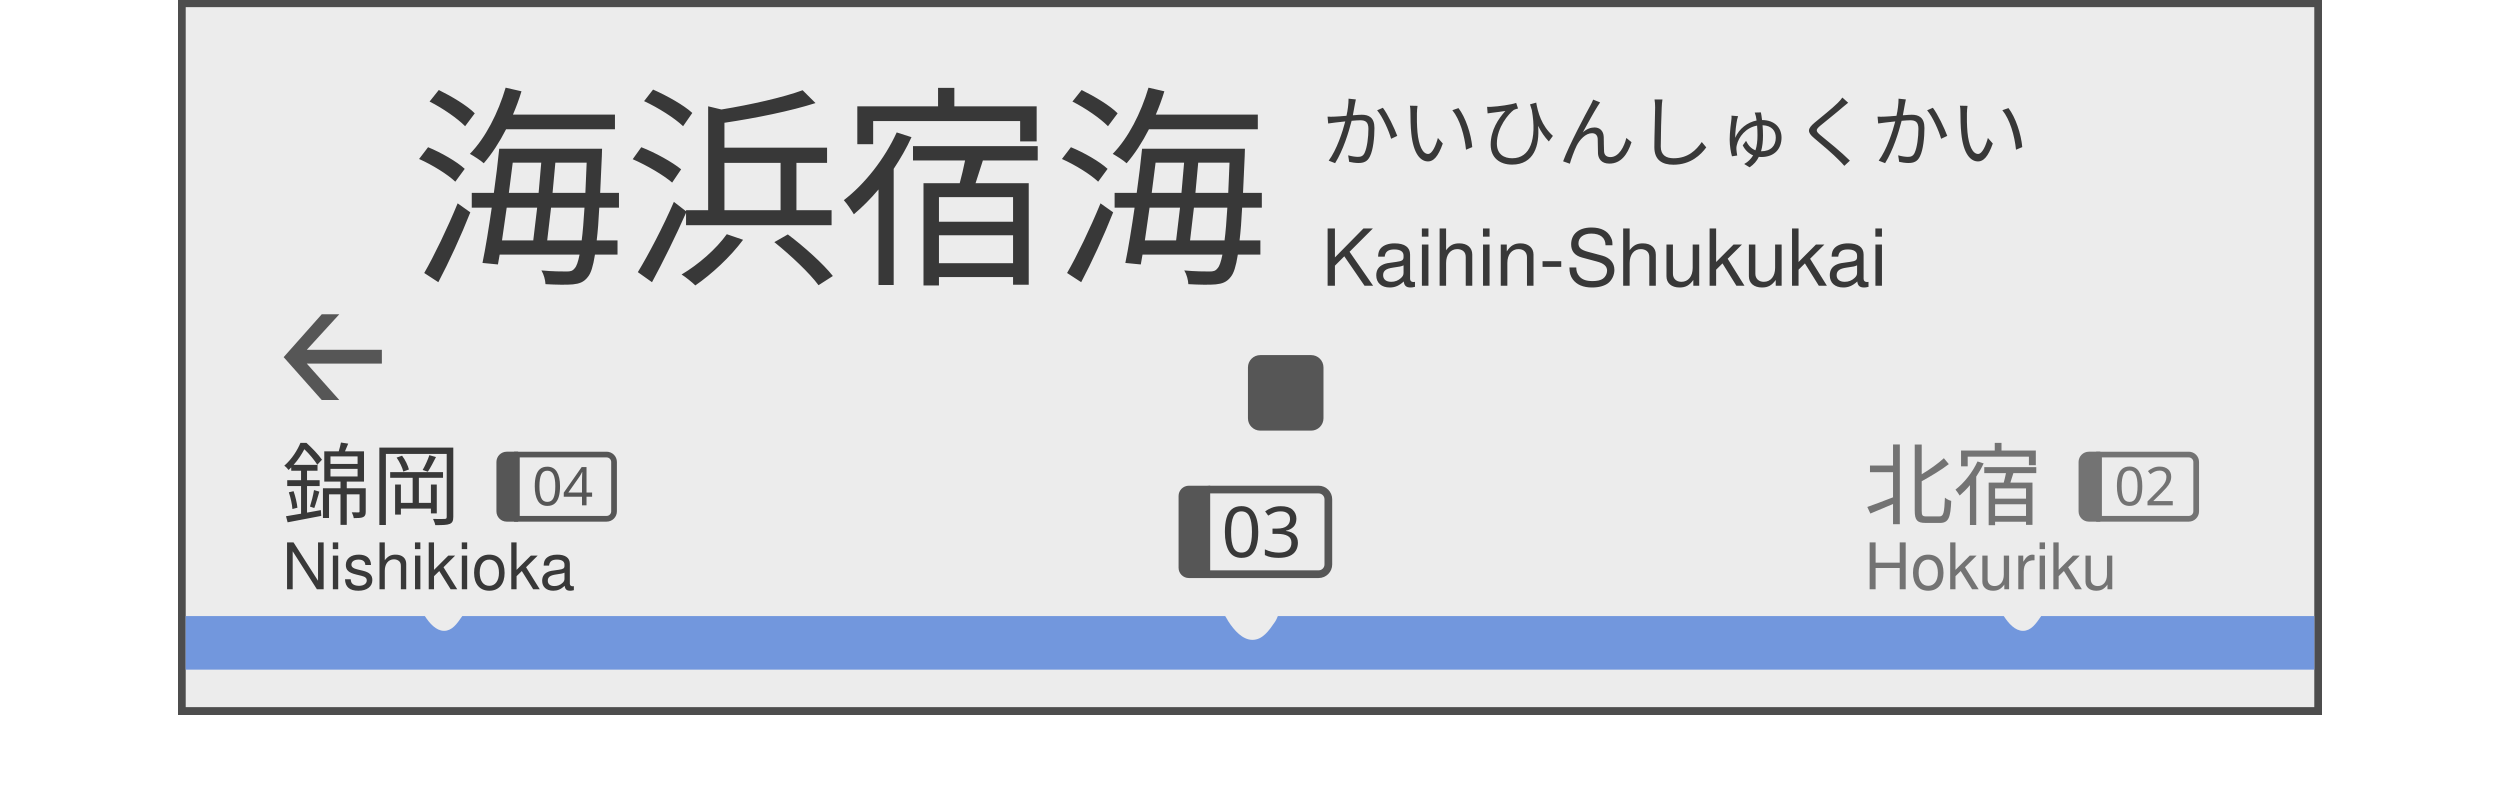
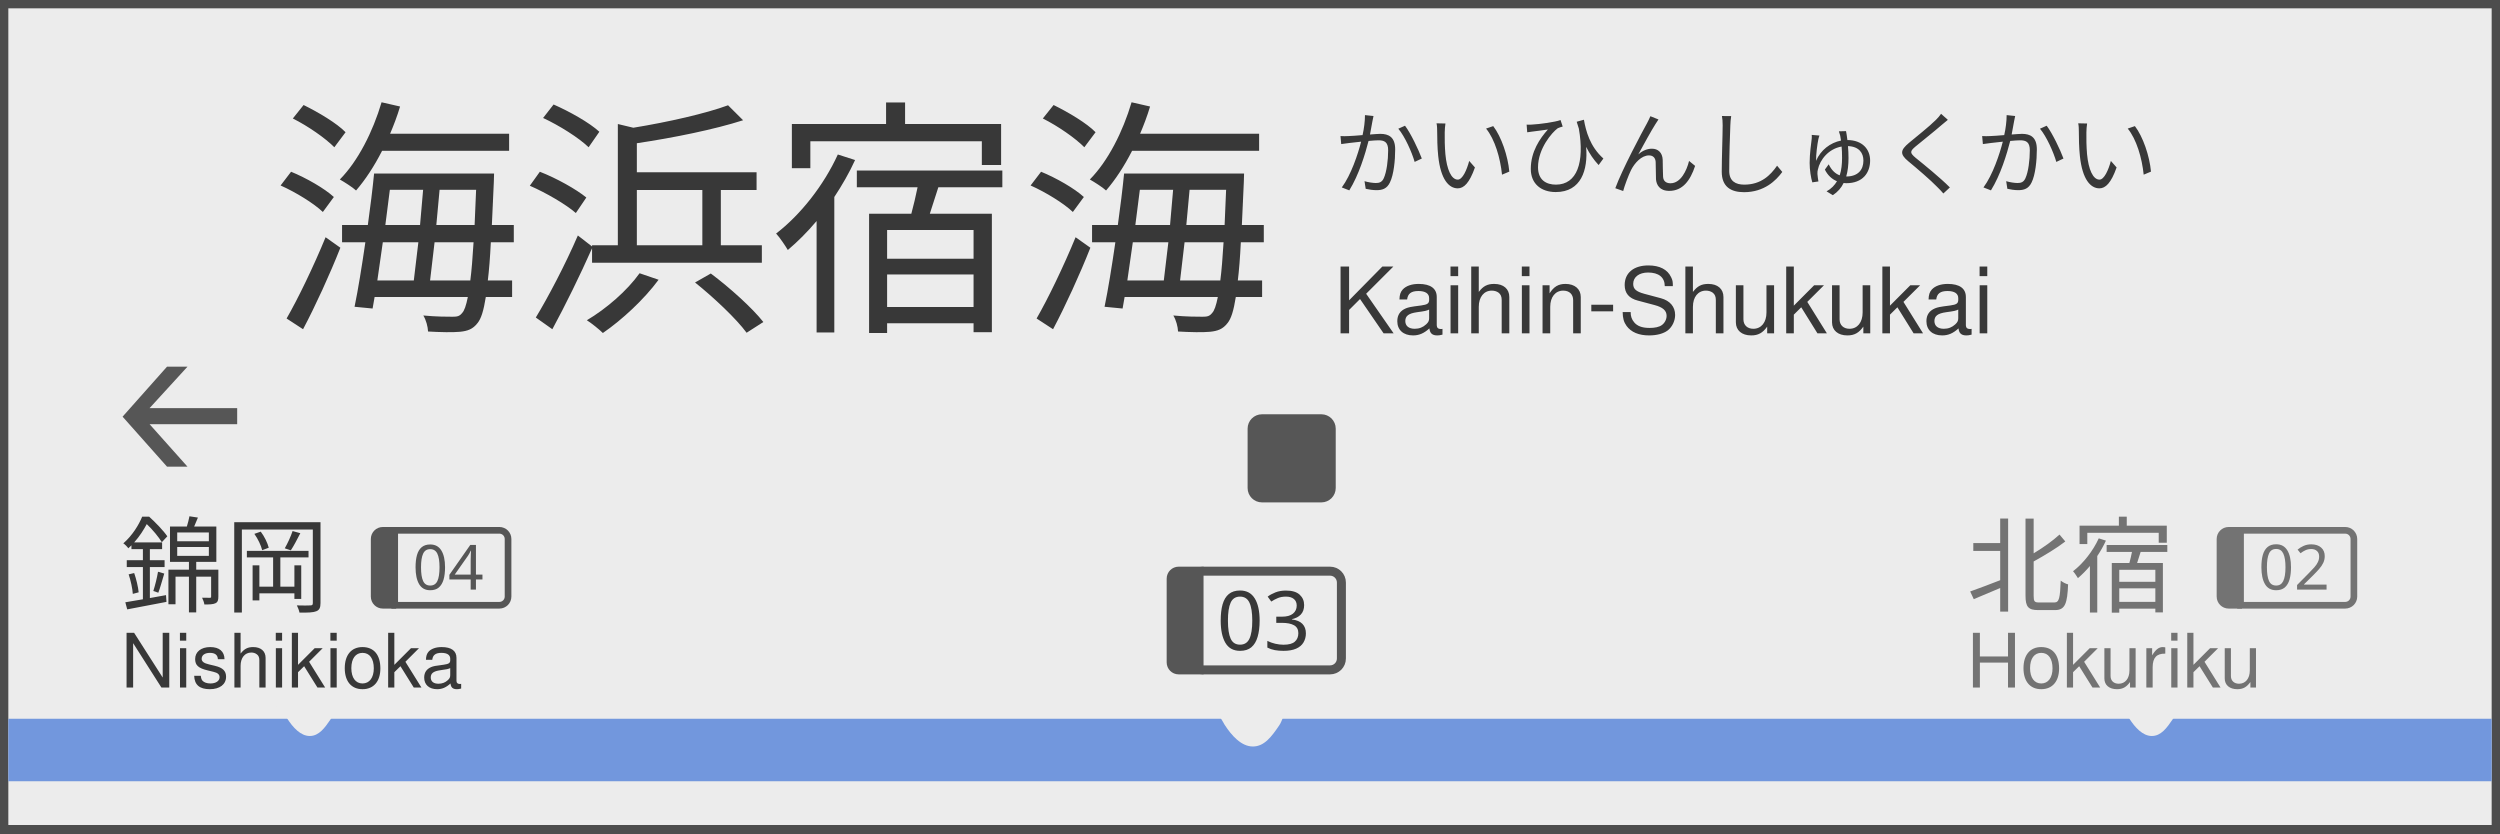
- <svg xmlns="http://www.w3.org/2000/svg" id="canvasGlobal" width="700" height="220" viewBox="0 0 600 220" version="1.1">
+ <svg xmlns="http://www.w3.org/2000/svg" id="canvasGlobal" viewBox="0 0 600 200" version="1.1">
  <defs>
    <filter x="0%" y="0%" width="100%" height="100%" filterUnits="objectBoundingBox" id="filter-1">
      <feOffset dx="0" dy="0" in="SourceAlpha" result="shadowOffsetOuter1" />
      <feGaussianBlur stdDeviation="0" in="shadowOffsetOuter1" result="shadowBlurOuter1" />
      <feColorMatrix values="0 0 0 0 0   0 0 0 0 0   0 0 0 0 0  0 0 0 0 0" type="matrix" in="shadowBlurOuter1" result="shadowMatrixOuter1" />
      <feMerge>
        <feMergeNode in="shadowMatrixOuter1" />
        <feMergeNode in="SourceGraphic" />
      </feMerge>
    </filter>
    <linearGradient id="colorBeltGradient">
        </linearGradient>
  </defs>
  <g id="页面-1" stroke="none" stroke-width="0" fill="none" fill-rule="evenodd">
    <g id="Output" filter="url(#filter-1)" transform="translate(0, 0)">
      <rect id="background" stroke="#4D4D4D" stroke-width="4" fill="#ECECEC" x="0" y="0" width="600" height="200" />
      <g id="Main" transform="translate(65, 15)" fill="#383838" font-weight="normal">
        <text id="staNameEnglish" x="255" y="65" font-family="Helvetica" font-size="22">
          <tspan>Kaihin-Shukukai</tspan>
        </text>
        <text id="staNameKana" x="255" y="30" font-family=".PingFangSC-Regular, .PingFang SC" font-size="22">
          <tspan>かいひんしゅくかい</tspan>
        </text>
        <text id="staNameChinese" x="0" y="60" font-family=".PingFangSC-Regular, .PingFang SC" font-weight="normal" font-size="60">
          <tspan>海浜宿海</tspan>
        </text>
      </g>
-       <line x1="2" y1="180" x2="598" y2="180" id="lineColorBelt" stroke="#7297DD" stroke-width="15" />
+       <line x1="2" y1="180" x2="598" y2="180" transform="translate(0, 0)" id="lineColorBelt" stroke="#7297DD" stroke-width="15" />
      <g id="Right" transform="translate(472, 120)">
        <text id="rightStaNameChinese" x="0" y="25" font-family="PingFangSC-Regular, PingFang SC" font-size="25" font-weight="normal" fill="#737373">
          <tspan>北宿</tspan>
        </text>
        <g id="rightIcon" transform="translate(60, 5)">
          <path id="rightIconInner" d="M5.508,2.052 L5.508,20.484 L2.88,20.484 C2.244,20.484 1.668,20.226 1.251,19.809 C0.834,19.392 0.576,18.816 0.576,18.18 L0.576,18.18 L0.576,4.356 C0.576,3.72 0.834,3.144 1.251,2.727 C1.668,2.31 2.244,2.052 2.88,2.052 L2.88,2.052 L5.508,2.052 Z" stroke="#737373" stroke-width="1.152" fill="#737373" />
          <path id="rightIconOuter" d="M30.852,2.276 C31.426,2.276 31.946,2.509 32.323,2.885 C32.699,3.262 32.932,3.782 32.932,4.356 L32.932,4.356 L32.932,18.18 C32.932,18.754 32.699,19.274 32.323,19.651 C31.946,20.027 31.426,20.26 30.852,20.26 L30.852,20.26 L5.732,20.26 L5.732,2.276 Z" stroke="#737373" stroke-width="1.6" />
          <text id="rightStaNumber" x="10" y="16.5" font-family="PingFangSC-Medium, PingFang SC" font-size="15" font-weight="400" fill="#737373">
            <tspan>02</tspan>
          </text>
        </g>
        <path id="rightEpli" transform="translate(0, 0)" d="M44.44,56.638 C46.65,56.638 48.048,54.684 49.44,52.638 C50.148,51.598 50.007,50.752 51.243,49.753 C51.606,49.46 52.235,49.313 53.128,49.313 L56.576,49.313 C49.372,46.438 45.27,45 44.269,45 C43.304,45 39.214,46.438 32,49.313 L35.593,49.313 C36.029,49.326 36.443,49.43 36.834,49.622 C37.85,50.123 38.871,52.205 39.05,52.484 C40.379,54.546 42.231,56.638 44.44,56.638 Z" fill="#ECECEC" />
        <text id="rightStaNameEnglish" x="0" y="45" font-family="Helvetica" font-size="18" font-weight="normal" fill="#737373">
          <tspan>Hokuriku</tspan>
        </text>
      </g>
      <g id="Left" transform="translate(29, 120)">
        <g id="leftIcon" transform="translate(60, 5)">
          <path id="leftIconInner" d="M5.508,2.052 L5.508,20.484 L2.88,20.484 C2.244,20.484 1.668,20.226 1.251,19.809 C0.834,19.392 0.576,18.816 0.576,18.18 L0.576,18.18 L0.576,4.356 C0.576,3.72 0.834,3.144 1.251,2.727 C1.668,2.31 2.244,2.052 2.88,2.052 L2.88,2.052 L5.508,2.052 Z" stroke="#565656" stroke-width="1.152" fill="#565656" />
          <path id="leftIconOuter" d="M30.852,2.276 C31.426,2.276 31.946,2.509 32.323,2.885 C32.699,3.262 32.932,3.782 32.932,4.356 L32.932,4.356 L32.932,18.18 C32.932,18.754 32.699,19.274 32.323,19.651 C31.946,20.027 31.426,20.26 30.852,20.26 L30.852,20.26 L5.732,20.26 L5.732,2.276 Z" stroke="#565656" stroke-width="1.6" />
          <text id="leftStaNumber" font-family="PingFangSC-Medium, PingFang SC" font-size="14.93" font-weight="400" fill="#565656">
            <tspan x="10" y="16.5">04</tspan>
          </text>
        </g>
        <path id="leftEpli" d="M45.341,56.638 C47.55,56.638 48.948,54.684 50.341,52.638 C51.048,51.598 50.907,50.752 52.144,49.753 C52.507,49.46 53.135,49.313 54.028,49.313 L57.476,49.313 C50.273,46.438 46.17,45 45.169,45 C44.204,45 40.114,46.438 32.9,49.313 L36.493,49.313 C36.929,49.326 37.343,49.43 37.734,49.622 C38.751,50.123 39.771,52.205 39.951,52.484 C41.279,54.546 43.131,56.638 45.341,56.638 Z" fill="#ECECEC" />
        <text id="leftStaNameChinese" font-family=".PingFangSC-Regular, .PingFang SC" font-size="25" font-weight="normal" fill="#383838">
          <tspan x="0" y="25">錦岡</tspan>
        </text>
        <text id="leftStaNameEnglish" font-family="Helvetica" font-size="18" font-weight="normal" fill="#383838">
          <tspan x="0" y="45">Nishikioka</tspan>
        </text>
      </g>
      <g id="Middle" transform="translate(235, 100)">
        <g id="middleIcon" transform="translate(45, 35)">
          <path id="middleIconOuter" d="M39.214,2.08 C39.966,2.08 40.646,2.385 41.139,2.877 C41.631,3.37 41.936,4.05 41.936,4.802 L41.936,4.802 L41.936,23.049 C41.936,23.801 41.631,24.481 41.139,24.974 C40.646,25.466 39.966,25.771 39.214,25.771 L39.214,25.771 L8.802,25.771 C8.05,25.771 7.37,25.466 6.877,24.974 C6.385,24.481 6.08,23.801 6.08,23.049 L6.08,23.049 L6.08,4.802 C6.08,4.05 6.385,3.37 6.877,2.877 C7.37,2.385 8.05,2.08 8.802,2.08 L8.802,2.08 Z" stroke="#565656" stroke-width="2.16" />
          <path id="middleIconInner" d="M7.77,2.08 L7.77,25.77 L2.874,25.77 C2.379,25.77 1.93,25.569 1.605,25.245 C1.281,24.92 1.08,24.471 1.08,23.976 L1.08,23.976 L1.08,3.874 C1.08,3.379 1.281,2.93 1.605,2.605 C1.93,2.281 2.379,2.08 2.874,2.08 L2.874,2.08 L7.77,2.08 Z" stroke="#565656" stroke-width="2.16" fill="#565656" />
          <text id="middleStaNumber" font-family="PingFangSC-Medium, PingFang SC" font-size="19.707" font-weight="400" fill="#383838">
            <tspan x="12" y="21">03</tspan>
          </text>
        </g>
        <g id="lineInfo" transform="translate(0,0)">
          <g id="lineIcon" transform="translate(65,0)">
            <rect id="abbrIcon" stroke="#565656" stroke-width="1.15" fill="#565656" x="0" y="0" width="20" height="20" rx="2.874" />
-             <text id="lineAbbr" x="5" y="16" font-family="PingFangSC-Regular, PingFang SC" font-size="15" font-weight="normal" fill="#ECECEC">
-               <tspan />
+             <text id="lineAbbr" x="5" y="16" font-family="Arial-Medium, Arial" font-size="15" font-weight="normal" fill="#ECECEC">
+               <tspan font-family="Arial-Medium, Arial" />
            </text>
          </g>
          <text id="lineName" x="90" y="18" font-family=".PingFangSC-Regular, .PingFang SC" font-size="21" font-weight="normal" fill="#383838">
            <tspan />
          </text>
        </g>
        <path id="middleEpli" transform="translate(0, 0)" d="M65.692,79.159 C68.479,79.159 70.243,76.694 72,74.113 C72.892,72.802 72.714,71.734 74.274,70.474 C74.732,70.104 75.524,69.919 76.651,69.919 L81,69.919 C71.914,66.292 66.739,64.479 65.476,64.479 C64.259,64.479 59.1,66.292 50,69.919 L54.532,69.919 C55.082,69.936 55.604,70.066 56.098,70.309 C57.38,70.941 58.667,73.568 58.894,73.919 C60.569,76.52 62.906,79.159 65.692,79.159 Z" fill="#ECECEC" />
      </g>
      <g id="towardArrow" transform="translate(0, 0) rotate(0)" visibility="visible">
        <polygon id="Toward" fill="#565656" points="40.084 88 44.998 88 35.902 97.947 56.922 97.947 56.922 101.806 35.902 101.806 44.998 112 40.084 112 29.42 100" />
      </g>
    </g>
  </g>
</svg>
